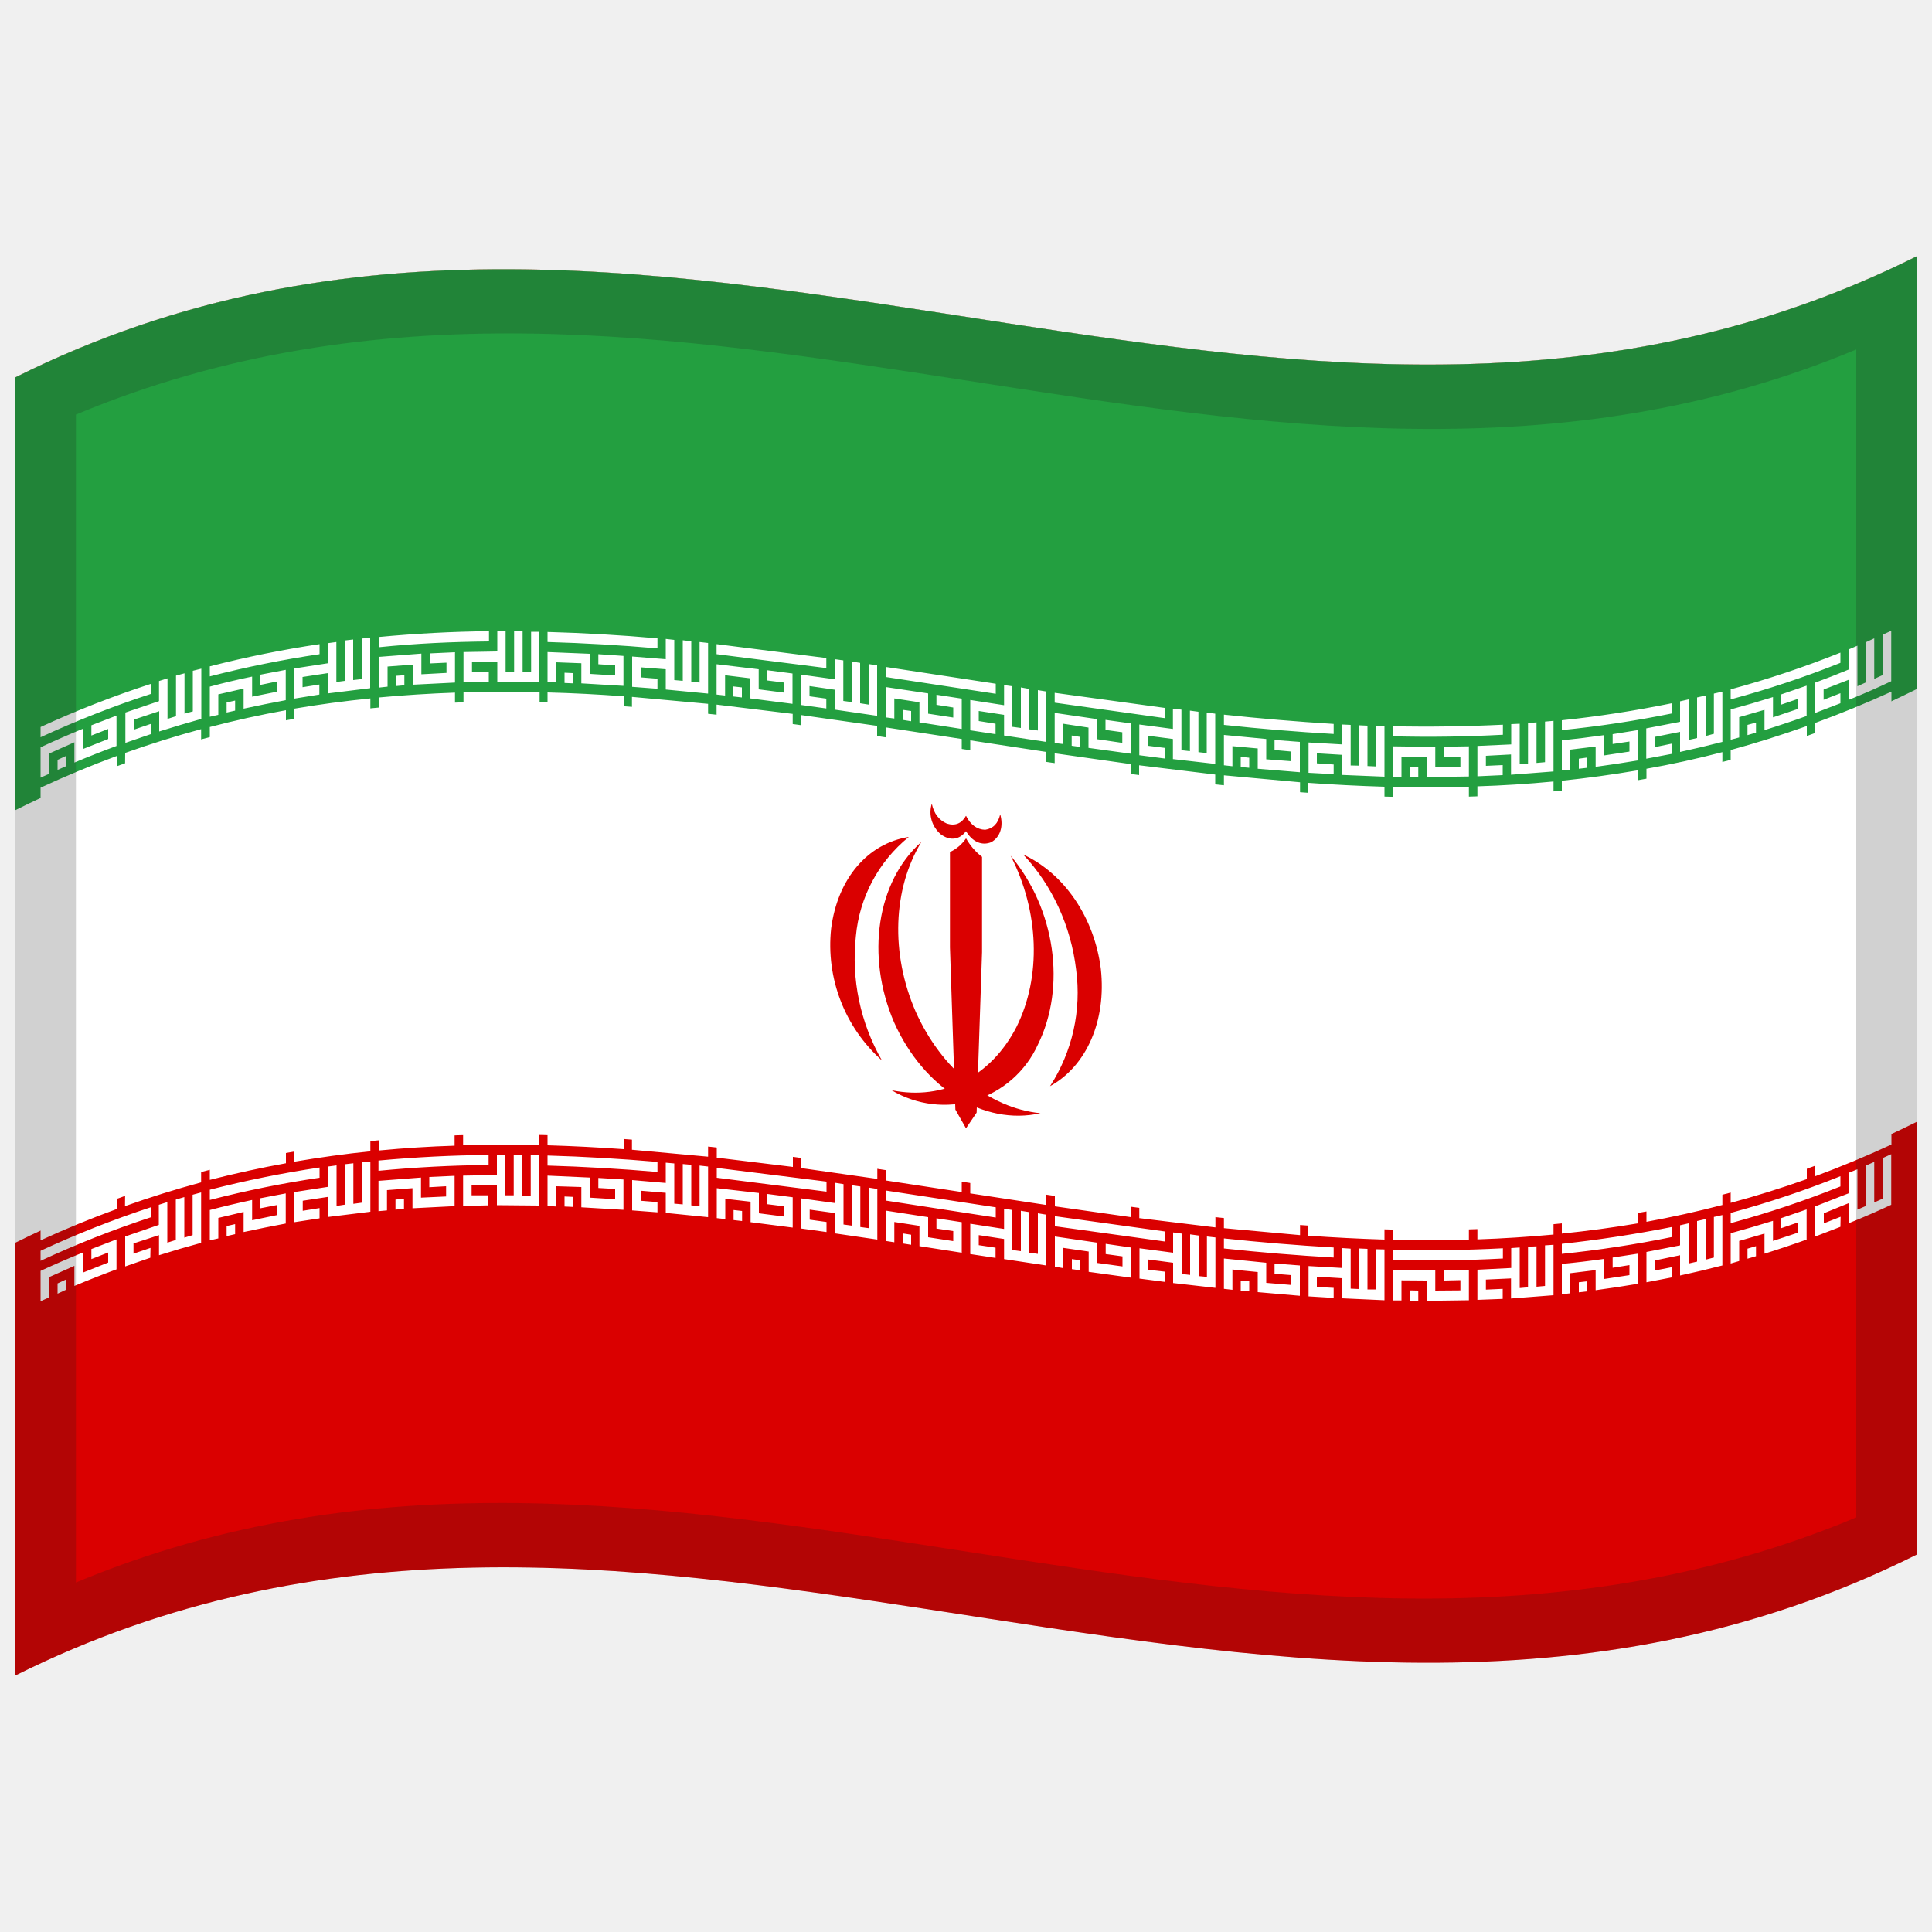
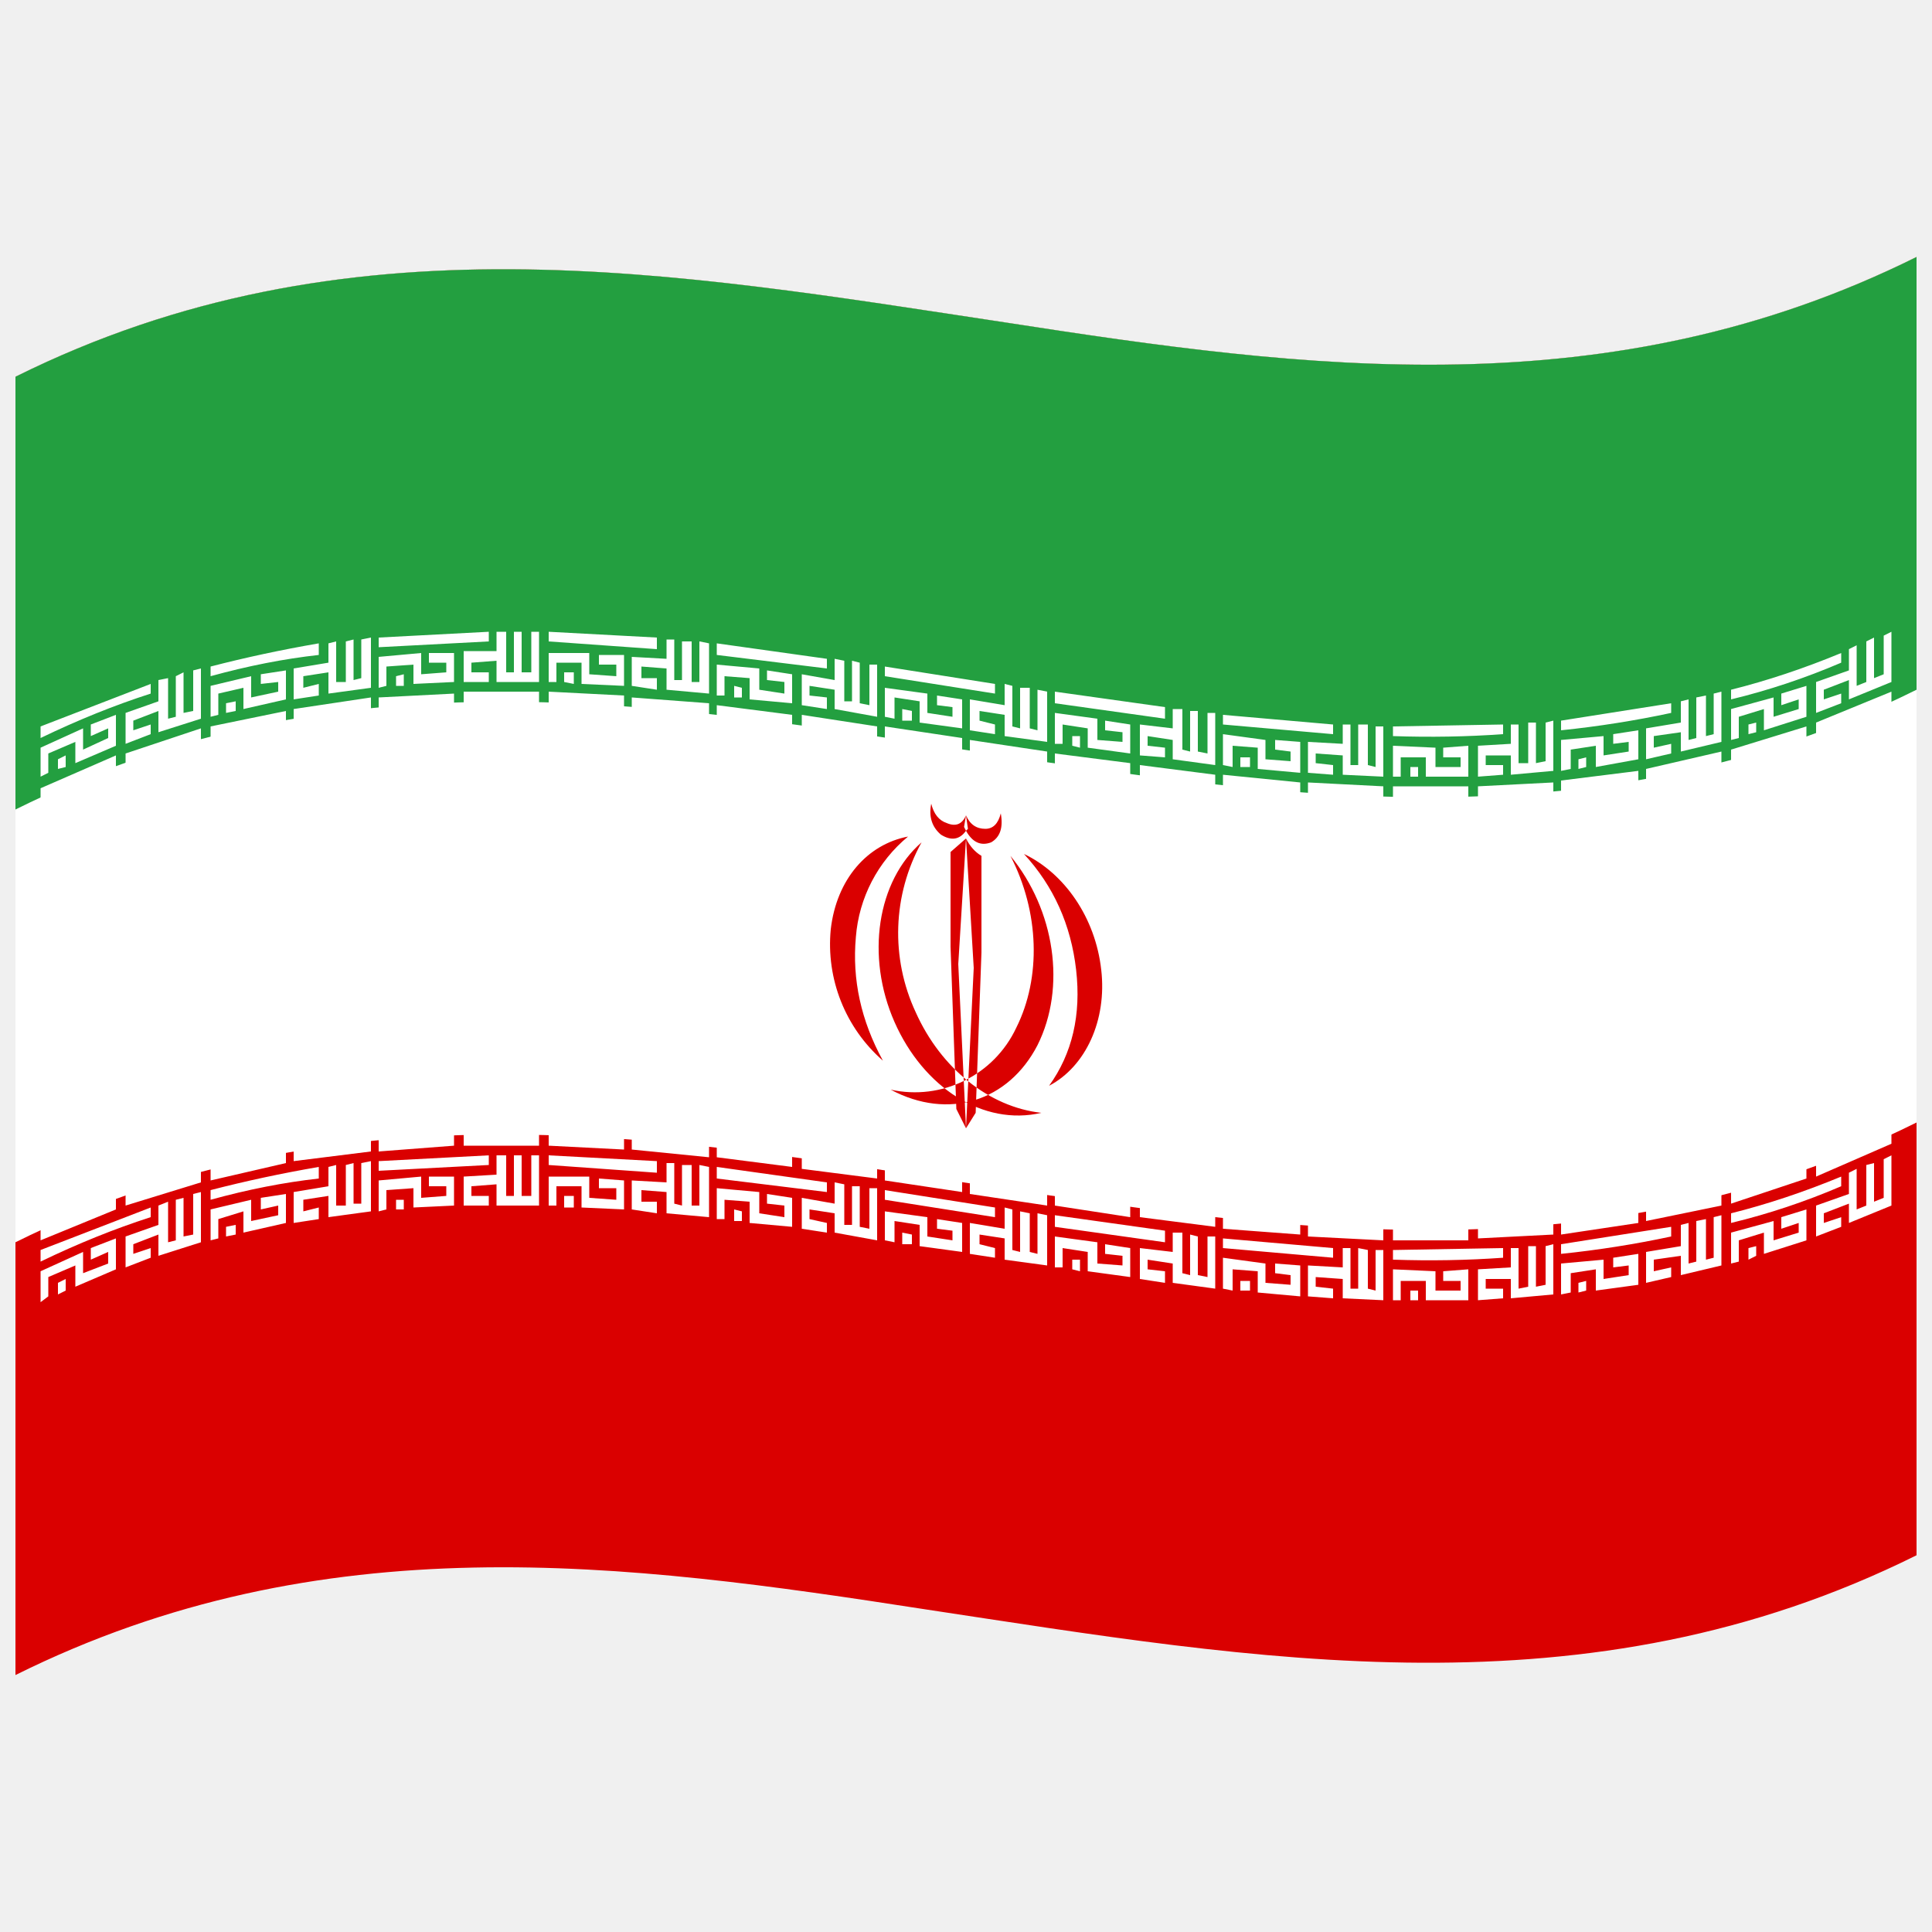
<svg xmlns="http://www.w3.org/2000/svg" viewBox="0 0 1000 1000">
-   <path fill="#da0000" d="M8 195.3c170.8-85.3 341-54.5 513.3-28C676.5 191 833.4 211.8 992 132.7v672c-170.8 85.3-341 54.5-513.3 28C323.5 809 166.6 788.1 8 867.2z" />
-   <path fill="#fff" d="M8 195.3c170.8-85.3 341-54.5 513.3-28C676.5 191 833.4 211.8 992 132.7v448c-170.8 85.3-341 54.5-513.3 28C323.5 585 166.6 564.1 8 643.2z" />
-   <path fill="#239f40" d="M8 195.3c170.8-85.3 341-54.5 513.3-28C676.5 191 833.4 211.8 992 132.7v224c-170.8 85.3-341 54.5-513.3 28C323.5 361 166.6 340.1 8 419.3z" />
-   <path fill="#fff" d="m78 380-13.1 4.5v-15.7l17.4-5.9v-10.4l4.4-1.4v21l4.4-1.4v-21l4.4-1.2v20.9l4.3-1.2v-21l4.4-1.1v26q-10.7 3-21.8 6.5v-10.5l-13.2 4.4v5.2l8.8-3zm-57 22.5v-15.7q10.7-5 21.9-9.6v10.5l13.1-5.2v-5.2l-8.7 3.4v-5.3l13-5v15.7a537 537 0 0 0-21.8 8.6v-10.5l-13 5.8v10.5zm0-26.2A517 517 0 0 1 78 354v5.2a517 517 0 0 0-57 22.4zm8.8 17 4.3-2v5.3l-4.3 1.9zM21 407.7q19.4-9 39.4-16.4v10.5A524 524 0 0 0 21 418zm43.8-18q19.4-6.9 39.3-12.3V388a524 524 0 0 0-39.4 12.3zM21 631.7q19.4-9 39.4-16.4v10.5A524 524 0 0 0 21 642zm43.8-18q19.4-6.9 39.3-12.3V612a524 524 0 0 0-39.4 12.3zm13 37.3-13 4.5V640l17.4-6v-10.4l4.4-1.4v21l4.4-1.4v-20.9l4.4-1.3v21l4.3-1.3v-20.9l4.4-1.2v26.1q-10.7 2.9-21.8 6.4v-10.4l-13.2 4.3v5.3l8.8-3zM21 673.5v-15.7q10.8-5 21.9-9.5v10.4l13.1-5.2v-5.2l-8.7 3.4v-5.2l13-5V657a537 537 0 0 0-21.8 8.6v-10.4l-13 5.8v10.5zm0-26.1a517 517 0 0 1 57-22.5v5.2a517 517 0 0 0-57 22.5zm8.8 16.9 4.3-2v5.3l-4.3 2zm135.5-304.8-13 2.1V346l17.4-2.7v-10.4l4.4-.6V353l4.4-.6v-20.9l4.3-.5v21l4.4-.5v-21l4.4-.4v26.1l-21.9 2.7v-10.5l-13.1 2v5.3l8.7-1.4zM108.6 371v-15.6q10.7-2.9 21.9-5.2v10.4l13-2.6v-5.3l-8.7 1.8v-5.3l13.1-2.5v15.7q-10.7 2-21.8 4.4v-10.4l-13.1 3V370zm0-26.1q28-7.2 56.8-11.5v5.2a547 547 0 0 0-56.8 11.5zm8.7 18.7 4.4-1v5.2l-4.4 1zm-8.7 12.7q19.4-5.1 39.4-8.7v10.5q-19.4 3.4-39.4 8.6zm43.7-9.5q19.4-3.3 39.4-5.3v10.4q-19.4 2-39.4 5.4zm-43.7 233.5q19.4-5 39.4-8.7v10.5q-19.4 3.5-39.4 8.6zm43.7-9.4q19.4-3.4 39.4-5.4v10.4q-19.4 2-39.4 5.4zm13.1 39.7-13 2V617l17.4-2.7v-10.5l4.4-.6v21l4.4-.7v-20.9l4.3-.5v21l4.4-.6v-20.9l4.4-.4v26l-21.9 2.7v-10.4l-13.1 2v5.2l8.7-1.4zM108.6 642v-15.7q10.7-2.8 21.9-5.2v10.5l13-2.7v-5.2l-8.7 1.7v-5.2l13.1-2.5v15.6q-10.7 2-21.8 4.4v-10.4l-13.1 3.1V641zm0-26.2q28-7.2 56.8-11.5v5.3a547 547 0 0 0-56.8 11.5zm8.7 18.8 4.4-1v5.2l-4.4 1zM253 352.9l-13.1.3v-15.7l17.5-.3v-10.5h4.3v21h4.4v-21h4.4v21h4.4V327h4.3v26.2l-21.8-.2v-10.5l-13.1.2v5.2l8.7-.1zm-56.9 3V340l22-1.7V349l13-.7V343l-8.7.4v-5.2l13.1-.6v15.7l-21.9 1.1V344l-13 1v10.4zm0-26.2a681 681 0 0 1 57-3v5.3c-18.9.2-37.6 1-57 3zm8.8 20.1 4.4-.3v5.2l-4.4.4zm-8.7 11.2q19.4-1.8 39.3-2.5V369q-19.4.6-39.3 2.5zm43.7-2.6q19.4-.6 39.4-.1v10.5q-19.4-.5-39.4 0zM196 585q19.4-1.8 39.3-2.5V593q-19.4.6-39.3 2.5zm43.7-2.6q19.4-.6 39.4-.1v10.5q-19.4-.4-39.4 0zm13.1 41.5-13.1.3v-15.7l17.5-.3v-10.4h4.3v20.9h4.4v-21l4.4.1v21h4.4v-21l4.3.2v26l-21.8-.2v-10.4l-13.1.1v5.2h8.7zm-56.9 3v-15.7l22-1.7v10.4l13-.6V614l-8.7.5v-5.3l13.1-.6v15.7l-21.8 1.1V615l-13.2 1v10.5zm0-26.2a681 681 0 0 1 57-2.9v5.2a650 650 0 0 0-57 3zm8.8 20.2 4.4-.4v5.2l-4.4.4zm135.6-264.4-13.1-1v-15.7l17.4 1.4v-10.5l4.4.5V352l4.4.4v-21l4.4.5v20.9l4.3.5v-21l4.4.5V359l-21.9-2.1v-10.5l-13-1v5.2l8.7.7zm-56.9-3.3v-15.7l21.9.9v10.4l13.1.8v-5.2l-8.7-.6v-5.2l13 .9V355l-21.8-1.3v-10.4l-13.1-.5v10.4zm0-26.1a931 931 0 0 1 56.9 3.3v5.2a991 991 0 0 0-56.9-3.3zm8.8 21.1 4.3.2v5.3l-4.3-.2zm-8.8 10.2q19.4.5 39.4 2v10.4a944 944 0 0 0-39.4-2zm43.7 2.3 39.4 3.6v10.4l-39.4-3.6zm-43.7 221.7q19.4.6 39.4 2v10.4a944 944 0 0 0-39.4-2zm43.7 2.3 39.4 3.6v10.4l-39.4-3.6zm13.2 42.8-13.1-1v-15.7l17.4 1.5v-10.5l4.4.4V623l4.4.4v-20.9l4.4.4v21l4.3.4v-21l4.4.5V630l-21.9-2.2v-10.4l-13-1.1v5.2l8.7.7zm-56.9-3.3v-15.7l21.9 1v10.4l13.1.8v-5.3l-8.7-.5v-5.2l13 .8v15.7l-21.8-1.3v-10.5L288 614v10.5zm0-26.1q28 .8 56.9 3.3v5.2a1000 1000 0 0 0-56.9-3.3zm8.8 21.2 4.3.2v5.2l-4.3-.2zm135.5-252.6-13-1.8v-15.7l17.4 2.4v-10.4l4.4.6v21l4.4.6v-21l4.3.7V364l4.4.7v-21l4.4.7v26.1l-21.9-3.2V357l-13.1-1.9v5.3l8.7 1.2zm-56.8-7.2v-15.7l21.8 2.6v10.4l13.2 1.7v-5.2l-8.8-1.1v-5.3l13.1 1.7v15.7l-21.8-2.8v-10.4l-13.1-1.6V360zm0-26.1 56.8 7.2v5.2l-56.8-7.2zm8.7 21.9 4.4.5v5.2l-4.4-.5zm-8.7 9.4 39.4 4.8V380l-39.4-4.8zm43.7 5.4 39.4 5.6v10.5l-39.4-5.6zM371 588.7l39.4 4.8V604l-39.4-4.8zm43.7 5.4 39.4 5.6v10.5l-39.4-5.6zm13.1 43.6-13-1.8v-15.6l17.4 2.4v-10.5l4.4.7v20.9l4.4.6v-20.9l4.3.6v21l4.4.6v-21l4.4.7v26.2l-21.9-3.2v-10.5l-13.1-1.8v5.2l8.7 1.2zm-56.8-7.2V615l21.8 2.5V628l13.2 1.7v-5.3l-8.8-1.1V618l13.1 1.7v15.7l-21.8-2.8V622l-13.1-1.5V631zm0-26 56.8 7.1v5.2l-56.8-7.2zm8.7 21.8 4.4.5v5.2l-4.4-.5zM515.3 380l-13.1-2v-15.7l17.5 2.7v-10.4l4.3.6v21l4.4.6v-21l4.4.8v20.9l4.4.6v-20.9l4.3.7V384l-21.8-3.3V370l-13.1-2v5.2l8.7 1.4zm-56.9-8.7v-15.7l22 3.3v10.5l13 2v-5.2l-8.7-1.4v-5.2l13.1 2v15.7l-21.9-3.4v-10.4l-13-2v10.4zm0-26.1 57 8.7v5.2l-57-8.7zm8.8 22.2 4.4.6v5.3l-4.4-.7zm-8.7 9.1 39.3 6V393l-39.4-6zm43.7 6.7 39.4 6v10.5l-39.4-6zm-43.7 217.3 39.3 6V617l-39.4-6zm43.7 6.7 39.4 6v10.5l-39.4-6zm13.1 43.9-13.1-2v-15.7l17.5 2.7v-10.5l4.3.7V647l4.4.6v-20.9l4.4.7v21l4.4.6v-21l4.3.7V655l-21.8-3.3v-10.4l-13.1-2v5.2l8.7 1.3zm-56.9-8.8v-15.7l22 3.4v10.4l13 2v-5.2l-8.7-1.3v-5.3l13.1 2v15.8l-21.9-3.4v-10.5l-13-2V643zm0-26.1 57 8.7v5.3l-57-8.8zm8.8 22.2 4.4.7v5.2l-4.4-.7zm135.6-245.8-13.1-1.7V375l17.4 2.3v-10.5l4.4.5v21l4.4.5v-21l4.4.6v20.9l4.3.5v-21l4.4.6v26l-21.9-2.5v-10.4l-13-1.7v5.2l8.7 1.1zm-56.9-8V369l21.9 3.2v10.4l13.1 1.9V379l-8.7-1.2v-5.2l13 1.8v15.7l-21.8-3v-10.5l-13.1-2v10.5zm0-26 56.9 7.8v5.3l-56.9-8zm8.8 22.1 4.3.7v5.2l-4.3-.6zm-8.8 9.2 39.4 5.6V406l-39.4-5.6zm43.7 6.2 39.4 4.8v10.5l-39.4-4.8zM546 613.8l39.4 5.6V630l-39.4-5.6zm43.7 6.2 39.4 4.8v10.5l-39.4-4.8zm13.2 43.5-13.1-1.7v-15.7l17.4 2.3v-10.5l4.4.6v20.9l4.4.5v-21l4.4.6v21l4.3.4V640l4.4.5v26.1l-21.9-2.5v-10.5l-13-1.7v5.3l8.7 1zm-56.9-7.9V640l21.9 3.2v10.5l13.1 1.8v-5.2l-8.7-1.2v-5.3l13 1.9v15.6l-21.8-3v-10.5l-13.1-1.9v10.5zm0-26.1 56.9 7.9v5.2l-56.9-7.9zm8.8 22.2 4.3.6v5.2l-4.3-.6zm135.5-251-13-.7v-15.7l17.4 1V375l4.4.2v21l4.4.1v-20.9l4.3.2v20.9l4.4.2v-21l4.4.2V402l-21.9-.9v-10.4l-13.1-.8v5.2l8.7.6zm-56.8-4.6v-15.7l21.9 2.1V393l13 1v-5l-8.7-.8V383l13.1 1v15.7l-21.8-1.8v-10.5l-13.1-1.2v10.4zm0-26.2q28 3 56.8 4.8v5.2a1155 1155 0 0 1-56.8-4.7zm8.7 21.8 4.4.5v5.2l-4.4-.4zm-8.7 9.6 39.4 3.6v10.4l-39.4-3.6zm43.7 3.9q19.4 1.4 39.4 2v10.4q-19.4-.6-39.4-2zm-43.7 220 39.4 3.7v10.4l-39.4-3.6zm43.7 4q19.4 1.4 39.4 2v10.4q-19.4-.6-39.4-2zm13.1 42.6-13-.8v-15.7l17.4 1V646l4.4.3V667l4.4.2v-21l4.3.2v21h4.4v-20.8l4.4.1V673l-21.9-1v-10.4l-13.1-.8v5.3l8.7.5zm-56.8-4.7v-15.7l21.9 2.2V664l13 1.1V660l-8.7-.7V654l13.1 1v15.7l-21.8-1.9v-10.4l-13.1-1.3v10.5zm0-26.1q28 3 56.8 4.7v5.2a1155 1155 0 0 1-56.8-4.7zm8.7 21.8 4.4.4v5.2l-4.4-.4zm135.6-261.6-13.1.6v-15.7l17.5-.8v-10.5l4.4-.2v20.9l4.3-.3v-21l4.4-.3v21l4.4-.4v-21l4.4-.4v26.2l-22 1.7v-10.5l-13 .7v5.2l8.7-.4zm-56.9.8v-15.7l22 .3V397l13-.2v-5.2l-8.7.1v-5.2l13.1-.2v15.6l-21.9.3v-10.4l-13-.1V402zm0-26.1q28 .6 57-.8v5.2c-18.9 1-37.6 1.3-57 .8zm8.8 21h4.4v5.3h-4.4zm-8.7 10.4q19.4.3 39.3-.1v10.4q-19.4.6-39.4.1zm43.7-.3q19.4-.6 39.4-2.5V415a671 671 0 0 1-39.4 2.5zM721 631.3q19.4.3 39.3-.1v10.4q-19.4.6-39.4.1zm43.7-.3q19.4-.6 39.4-2.5V639a671 671 0 0 1-39.4 2.5zm13.1 41.3-13.1.5v-15.6l17.5-.9V646l4.4-.3v21l4.3-.4v-21l4.4-.2V666l4.4-.4v-21l4.4-.3v26.1l-22 1.7v-10.4l-13 .6v5.2l8.7-.4zm-56.9.8v-15.7l22 .2V668l13-.1v-5.3l-8.7.2v-5.2l13.1-.3V673l-21.9.3v-10.5l-13-.1v10.4zm0-26.2q28 .7 57-.8v5.3c-18.9 1-37.6 1.2-57 .8zm8.8 21 4.4.1v5.3h-4.4zm135.6-277.7-13.2 2.5V377l17.5-3.4V363l4.4-1v21l4.4-1v-21l4.4-1v21l4.3-1.2V359l4.4-1v26a558 558 0 0 1-21.9 5.2v-10.4l-13 2.6v5.3l8.7-1.8zm-56.9 8.6v-15.6q10.7-1.1 21.9-2.7V391l13.1-2v-5.2l-8.7 1.3V380l13-2.1v15.7q-10.7 1.8-21.8 3.3v-10.5l-13.1 1.6v10.5zm0-26q28-2.9 56.9-8.8v5.3a576 576 0 0 1-56.9 8.6zm8.8 19.9 4.3-.6v5.3l-4.3.5zm-8.8 11.4q19.4-2 39.4-5.4v10.5a595 595 0 0 1-39.4 5.3zm43.8-6.2q19.4-3.4 39.3-8.6v10.4a539 539 0 0 1-39.3 8.7zm-43.8 230.2q19.4-2 39.4-5.4v10.5a595 595 0 0 1-39.4 5.3zm43.8-6.2q19.4-3.4 39.3-8.6v10.4a539 539 0 0 1-39.3 8.7zm13 39.3-13 2.5V648l17.4-3.4v-10.4l4.4-1V654l4.4-1v-21l4.4-1v21l4.3-1.1v-21l4.4-1V655a558 558 0 0 1-21.9 5.2v-10.5l-13 2.7v5.2l8.7-1.7zm-56.8 8.7v-15.7q10.7-1 21.9-2.6V662l13.1-2v-5.2l-8.7 1.4v-5.3l13-2v15.6q-10.7 1.8-21.8 3.3v-10.4l-13.1 1.6v10.4zm0-26.1q28-3 56.9-8.7v5.2a576 576 0 0 1-56.9 8.7zm8.8 19.9 4.3-.5v5.2l-4.3.5zM952.6 364l-13 5v-15.7q8.5-3.1 17.4-6.8v-10.4l4.4-1.9v21l4.4-2v-20.8l4.3-2v21l4.4-2v-20.9l4.4-2v26.1q-10.7 5.1-21.9 9.6v-10.4l-13.1 5.1v5.3l8.7-3.4zm-56.8 18.9v-15.7q10.7-2.9 21.9-6.4v10.5l13-4.4v-5.2l-8.7 3v-5.3l13.1-4.5v15.7a533 533 0 0 1-21.8 7.3v-10.5l-13.1 3.8v10.5zm0-26.1a516 516 0 0 0 56.8-19v5.3a516 516 0 0 1-56.8 18.9zm8.7 18.4 4.4-1.2v5.2l-4.4 1.3zm-8.7 13q19.4-5.3 39.4-12.4v10.5q-19.4 6.9-39.4 12.3zm43.7-14Q959 367.1 979 358v10.4q-19.4 9-39.4 16.4zm-43.7 238q19.4-5.3 39.4-12.4v10.5q-19.4 6.9-39.4 12.3zm43.7-14Q959 591.1 979 582v10.4q-19.4 9-39.4 16.4zm13.1 36.8-13 5v-15.6l17.4-6.8V607l4.4-1.8v20.9l4.4-1.9v-20.9l4.3-1.9v21l4.4-2v-21l4.4-2v26.2q-10.7 5-21.9 9.5v-10.4l-13 5.3v5.2l8.7-3.4zm-56.8 19v-15.7q10.7-2.9 21.9-6.4v10.4l13-4.3v-5.3l-8.7 3v-5.2l13.1-4.5v15.6a533 533 0 0 1-21.8 7.3v-10.4l-13.1 3.8v10.4zm0-26.2a516 516 0 0 0 56.8-19v5.3a516 516 0 0 1-56.8 19zm8.7 18.5 4.4-1.3v5.2l-4.4 1.3z" />
-   <path fill="#da0000" d="M461.5 564.3a53.2 53.2 0 0 0 75.7-23.6c14.8-30 9-70.2-14.1-97.8 14.8 28.9 16 62.7 3 88.7-13.3 25.8-37.8 38.1-64.6 32.7" />
-   <path fill="#da0000" d="M543.5 562.2c19-10.5 29.2-34 26.3-60.6-3.3-26.5-18.8-49.4-40.2-59.3 15 15.9 24.7 37 27.4 59.6a89 89 0 0 1-13.5 60.3M500 584l-3.5-84.5 3.5-65.6q3.3 5.8 8.3 9.6v49.4l-2.8 83zm-1.4-155.6 1.4 1.8c3.3 5.6 8.3 7.7 13.1 5.7 4.6-2.6 6.4-8.2 4.6-14.4q-1.6 7.1-7.8 8-6.3-.2-9.9-7.2z" />
-   <path fill="#da0000" d="M538.5 576.2c-29.3 6.6-60.4-12.8-75.7-47-14.8-34.3-9-72.9 14.1-93.4-14.8 24.3-16 57.8-3 87.7 13.3 29.8 37.9 50 64.6 52.7" />
-   <path fill="#da0000" d="M456.5 548.9a80 80 0 0 1-26.3-68.3c3.3-25.7 18.8-44 40.2-47.4a75 75 0 0 0-27.4 51.4 106 106 0 0 0 13.5 64.3M500 584l3.5-83.5L500 434q-3.4 4.8-8.3 7v49.4l2.8 83.9zm1.4-155.2-1.4 1.4c-3.3 4.5-8.3 5.2-13.1 1.6-4.6-4-6.4-10.1-4.6-15.8q1.6 7.6 7.8 10.3 6.4 2 9.9-4z" />
-   <path fill="#1a1a1a" d="M8 195.3c170.8-85.3 341-54.5 513.3-28C676.5 191 833.4 211.8 992 132.7v672c-170.8 85.3-341 54.5-513.3 28C323.5 809 166.6 788.1 8 867.2zm31.3 19.3v604.5c306.5-128.2 611.1 96 921.5-33.7V180.9C654.2 309 349.5 84.9 39.3 214.6" opacity=".2" />
+   <path fill="#da0000" d="M8 195c171-85 341-54 513-28 155 24 312 45 471-34v672c-171 85-341 54-513 28-155-24-312-45-471 34z" />
+   <path fill="#fff" d="M8 195c171-85 341-54 513-28 155 24 312 45 471-34v448c-171 85-341 54-513 28-155-24-312-45-471 34z" />
+   <path fill="#239f40" d="M8 195c171-85 341-54 513-28 155 24 312 45 471-34v224c-171 85-341 54-513 28-155-24-312-45-471 34z" />
+   <path fill="#fff" d="m78 380-13 5v-16l17-6v-11l5-1v21l4-1v-21l4-2v21l5-1v-21l4-1v26l-22 7v-11l-13 5v5l9-3zm-57 22v-15l22-10v11l13-6v-5l-9 4v-6l13-5v16l-21 9v-11l-14 6v10zm0-26 57-22v5q-28 9-57 23zm9 17 4-2v6l-4 1zm-9 15 39-17v11l-39 16zm44-18 39-13v11l-39 12zM21 632l39-17v11l-39 16zm44-18 39-13v11l-39 12zm13 37-13 5v-16l17-6v-10l5-2v21l4-1v-21l4-1v20l5-1v-21l4-1v26l-22 7v-11l-13 5v5l9-3zm-57 23v-16l22-10v11l13-5v-6l-9 4v-6l13-5v16l-21 9v-11l-14 6v10zm0-27 57-22v5q-28 9-57 23zm9 17 4-2v6l-4 2zm135-304-13 2v-16l18-3v-10l4-1v21h5v-21l4-1v21l4-1v-20l5-1v26l-22 3v-11l-13 2v6l8-2zm-56 11v-16l21-5v11l14-3v-5l-9 1v-5l13-2v15l-22 5v-11l-13 3v11zm0-26q27-7 56-12v6q-27 3-56 11zm8 19 5-1v5l-5 1zm-8 12 39-8v10l-39 9zm43-9 40-6v11l-40 5zm-43 233 39-8v10l-39 9zm43-9 40-6v11l-40 5zm13 40-13 2v-16l18-3v-10l4-1v21h5v-21l4-1v21h4v-21l5-1v26l-22 3v-11l-13 2v6l8-2zm-56 11v-16l21-5v11l14-3v-5l-9 2v-6l13-2v15l-22 5v-11l-13 4v10zm0-26q27-7 56-12v6q-27 3-56 11zm8 19 5-1v5l-5 1zm136-282h-13v-16h17v-10h5v21h4v-21h4v21h5v-21h4v26h-22v-11l-13 1v5h9zm-57 3v-16l22-2v11l13-1v-5h-9v-5h13v15l-21 1v-10l-14 1v10zm0-26 57-3v5l-57 3zm9 20 4-1v6h-4zm-9 11 39-2v10l-39 3zm44-3h39v11h-39zm-44 227 39-2v10l-39 3zm44-3h39v11h-39zm13 42h-13v-15l17-1v-10h5v21h4v-21h4v21h5v-21h4v26h-22v-11l-13 1v5h9zm-57 3v-16l22-2v11l13-1v-5h-9v-5h13v15l-21 1v-10l-14 1v10zm0-26 57-3v5l-57 3zm9 20h4v5h-4zm135-264-13-2v-15l18 1v-10h4v21h4v-20h5v21h4v-21l5 1v26l-22-2v-11l-13-1v6h8zm-56-4v-15h21v11l14 1v-6h-9v-5h13v16l-22-1v-11h-13v10zm0-26 56 3v6l-56-4zm8 21h5v6l-5-1zm-8 10 39 2v11l-39-2zm43 3 40 3v11l-40-4zm-43 221 39 2v11l-39-2zm43 3 40 3v11l-40-4zm13 43-13-2v-15l18 1v-10h4v21l4 1v-21h5v21h4v-21l5 1v26l-22-2v-11l-13-1v6h8zm-56-4v-15h21v11l14 1v-6h-9v-5l13 1v15l-22-1v-11h-13v10zm0-26 56 3v6l-56-4zm8 21h5v6h-5zm136-252-13-2v-16l17 3v-11l5 1v21h4v-21l4 1v21l5 1v-21h4v27l-22-4v-10l-13-2v5l9 1zm-57-7v-16l22 2v11l13 2v-6l-9-1v-5l13 2v15l-22-2v-11l-13-1v10zm0-27 57 8v5l-57-7zm9 22 4 1v5h-4zm-9 10 39 5v10l-39-5zm44 5 39 6v10l-39-5zm-44 219 39 5v10l-39-5zm44 5 39 6v10l-39-5zm13 44-13-2v-16l17 3v-11l5 1v21h4v-20h4v21l5 1v-21h4v27l-22-4v-10l-13-2v5l9 2zm-57-7v-16l22 2v11l13 2v-6l-9-1v-5l13 2v15l-22-2v-11l-13-1v10zm0-27 57 8v5l-57-7zm9 22 4 1v5h-4zm135-246-13-2v-16l18 3v-11l4 1v21l4 1v-21h5v21l4 1v-21l5 1v26l-22-3v-11l-13-2v5l8 2zm-57-9v-15l22 3v10l13 2v-5l-8-1v-5l13 2v15l-22-3v-11l-13-2v11zm0-26 57 9v5l-57-9zm9 22 5 1v5h-5zm-9 9 40 6v11l-40-6zm44 7 40 6v11l-40-6zm-44 217 40 6v11l-40-6zm44 7 40 6v11l-40-6zm13 44-13-2v-16l18 3v-11l4 1v21l4 1v-21l5 1v20l4 1v-21l5 1v26l-22-3v-11l-13-2v5l8 2zm-57-9v-15l22 3v10l13 2v-5l-8-1v-5l13 2v15l-22-3v-11l-13-2v11zm0-26 57 9v5l-57-9zm9 22 5 1v5h-5zm136-246-13-1v-16l17 2v-10h5v21l4 1v-21h4v21l5 1v-21h4v27l-22-3v-10l-13-2v5l9 1zm-57-7v-16l22 3v11l13 1v-5l-9-1v-5l13 2v15l-22-3v-10l-13-2v10zm0-27 57 8v6l-57-8zm9 23h4v6l-4-1zm-9 9 39 5v11l-39-6zm44 6 39 5v10l-39-5zm-44 218 39 5v11l-39-6zm44 6 39 5v10l-39-5zm13 44-13-2v-16l17 2v-10h5v21l4 1v-21l4 1v20l5 1v-21h4v27l-22-3v-10l-13-2v5l9 1zm-57-8v-16l22 3v11l13 1v-5l-9-1v-5l13 2v15l-22-3v-10l-13-2v10zm0-27 57 8v6l-57-8zm9 23h4v6l-4-1zm135-251-13-1v-16l18 1v-10h4v21h4v-21h5v21l4 1v-21h4v26l-21-1v-10l-14-1v5l9 1zm-57-5v-16l22 3v10l13 1v-5l-8-1v-5l13 1v16l-22-2v-11l-13-1v11zm0-26 57 5v5l-57-5zm9 22h5v5h-5zm-9 9 40 4v10l-40-3zm44 4 39 2v11l-39-2zm-44 220 40 4v10l-40-3zm44 4 39 2v11l-39-2zm13 43-13-1v-16l18 1v-10h4v21h4v-21l5 1v20l4 1v-21h4v26l-21-1v-10l-14-1v5l9 1zm-57-5v-16l22 3v10l13 1v-5l-8-1v-5l13 1v16l-22-2v-11l-13-1v11zm0-26 57 5v5l-57-5zm9 22h5v5h-5zm136-262-13 1v-16l17-1v-10h4v20h5v-21h4v21l5-1v-20l4-1v26l-22 2v-10h-13v5h9zm-57 1v-16l22 1v10h13v-5h-9v-5l13-1v16h-22v-10h-13v10zm0-26 57-1v5q-28 2-57 1zm9 21h4v5h-4zm-9 10h39v11h-39zm44 0 39-2v10l-39 2zm-44 224h39v11h-39zm44 0 39-2v10l-39 2zm13 41-13 1v-16l17-1v-10h4v21l5-1v-21h4v21l5-1v-20l4-1v26l-22 2v-10h-13v5h9zm-57 1v-16l22 1v10h13v-5h-9v-5l13-1v16h-22v-10h-13v10zm0-26 57-1v5q-28 2-57 1zm9 21h4v5h-4zm135-278-13 3v-16l18-3v-11l4-1v21l4-1v-21l5-1v21l4-1v-21l4-1v26l-21 5v-10l-14 2v6l9-2zm-57 9v-16l22-2v10l13-2v-5l-8 1v-5l13-2v15l-22 4v-11l-13 2v10zm0-26 57-9v5q-28 6-57 9zm9 20 4-1v5l-4 1zm-9 11 40-5v10l-40 6zm44-6 39-9v11l-39 8zm-44 230 40-5v10l-40 6zm44-6 39-9v11l-39 8zm13 39-13 3v-16l18-3v-11l4-1v21l4-1v-21l5-1v21l4-1v-21l4-1v26l-21 5v-10l-14 2v6l9-2zm-57 9v-16l22-2v10l13-2v-5l-8 1v-5l13-2v16l-22 3v-11l-13 2v10zm0-26 57-9v5q-28 6-57 9zm9 20 4-1v5l-4 1zm136-300-13 5v-16l17-6v-11l4-2v21l5-2v-21l4-2v21l5-2v-20l4-2v26l-22 9v-10l-13 5v5l9-3zm-57 19v-16l22-6v10l13-4v-5l-9 3v-6l13-4v16l-22 7v-11l-13 4v11zm0-26q28-7 57-19v5q-28 12-57 19zm9 18 4-1v5l-4 1zm-9 13 39-12v10l-39 13zm44-14 39-16v10l-39 17zm-44 238 39-12v10l-39 13zm44-14 39-16v10l-39 17zm13 37-13 5v-16l17-6v-11l4-2v21l5-2v-21l4-1v20l5-2v-20l4-2v26l-22 9v-10l-13 5v5l9-3zm-57 19v-16l22-6v10l13-4v-5l-9 3v-6l13-4v16l-22 7v-11l-13 4v11zm0-26q28-7 57-19v5q-28 12-57 19zm9 18 4-1v5l-4 2z" />
+   <path fill="#da0000" d="M461 564c30 16 61 6 76-23 15-30 9-70-14-98 15 29 16 63 3 89a58 58 0 0 1-65 32m82-2c19-10 30-34 27-60-3-27-19-50-40-60q23 25 27 60t-14 60m-43 22-4-85 4-65q3 6 8 9v50l-3 83zm-1-156 1 2q5 9 13 6 7-4 5-15-2 8-8 8-7 0-10-7zm40 148c-30 7-61-13-76-47s-9-73 14-93a97 97 0 0 0-3 88c13 29 38 49 65 52m-82-27a80 80 0 0 1-27-68c3-26 19-44 40-48a75 75 0 0 0-27 52q-3 33 14 64m43 35 4-83-4-67-8 7v49l3 84zm1-155-1 1q-5 7-13 2-7-6-5-16 2 8 8 10 7 3 10-4z" />
</svg>
